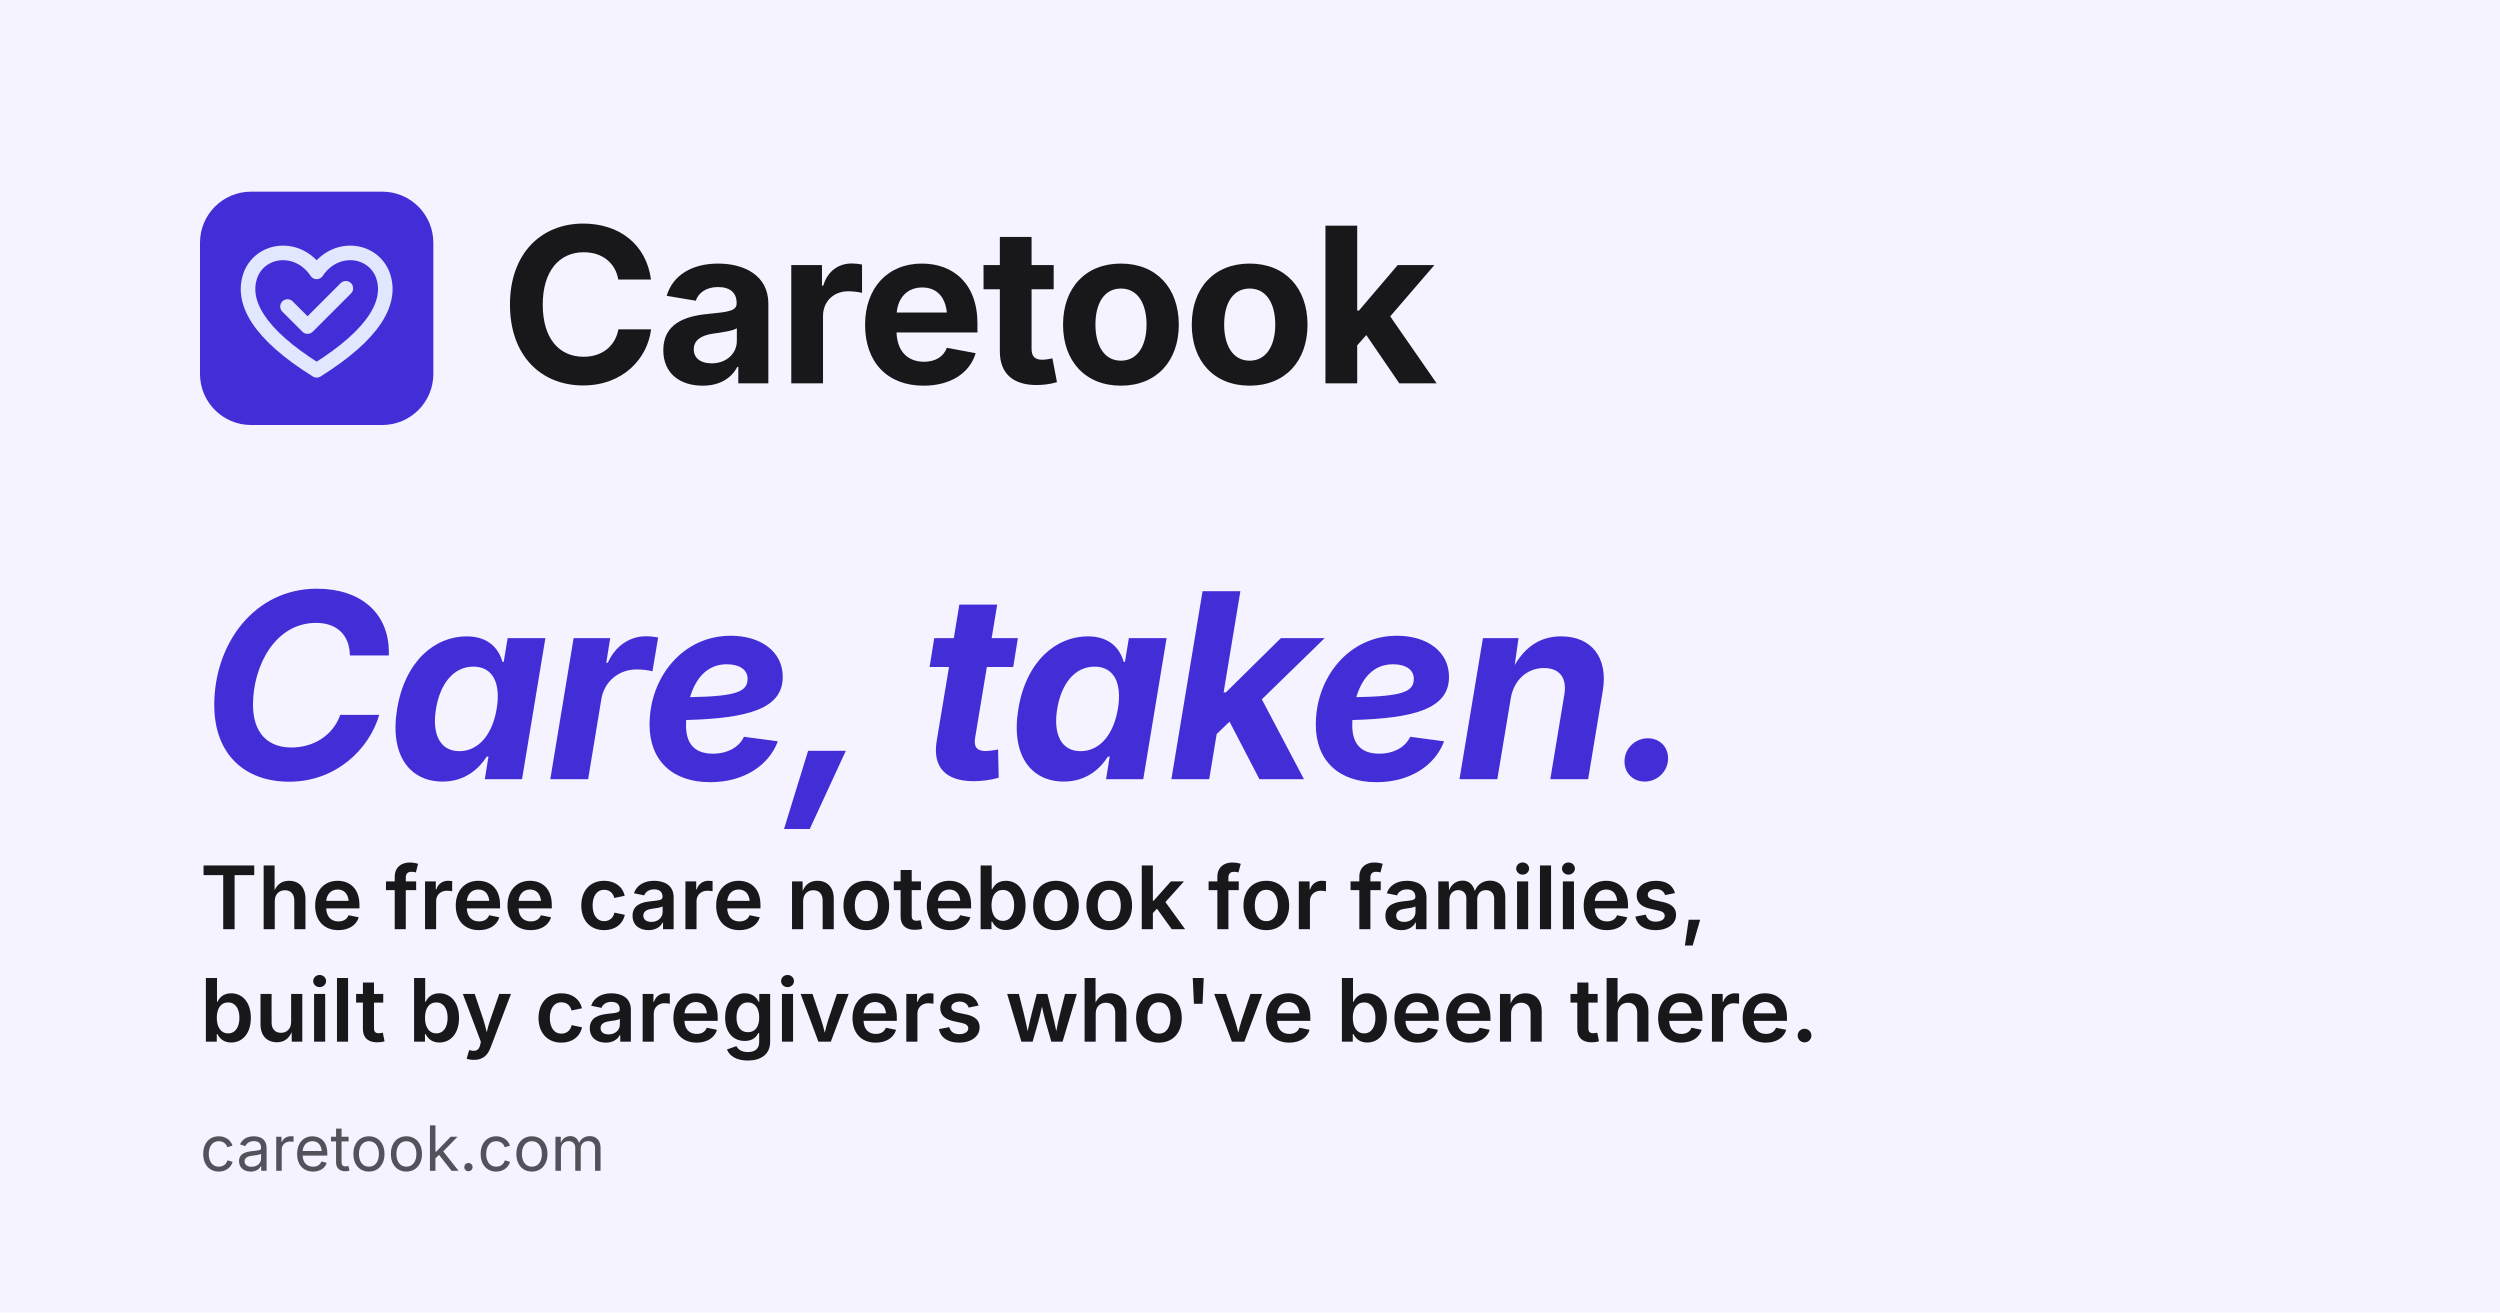
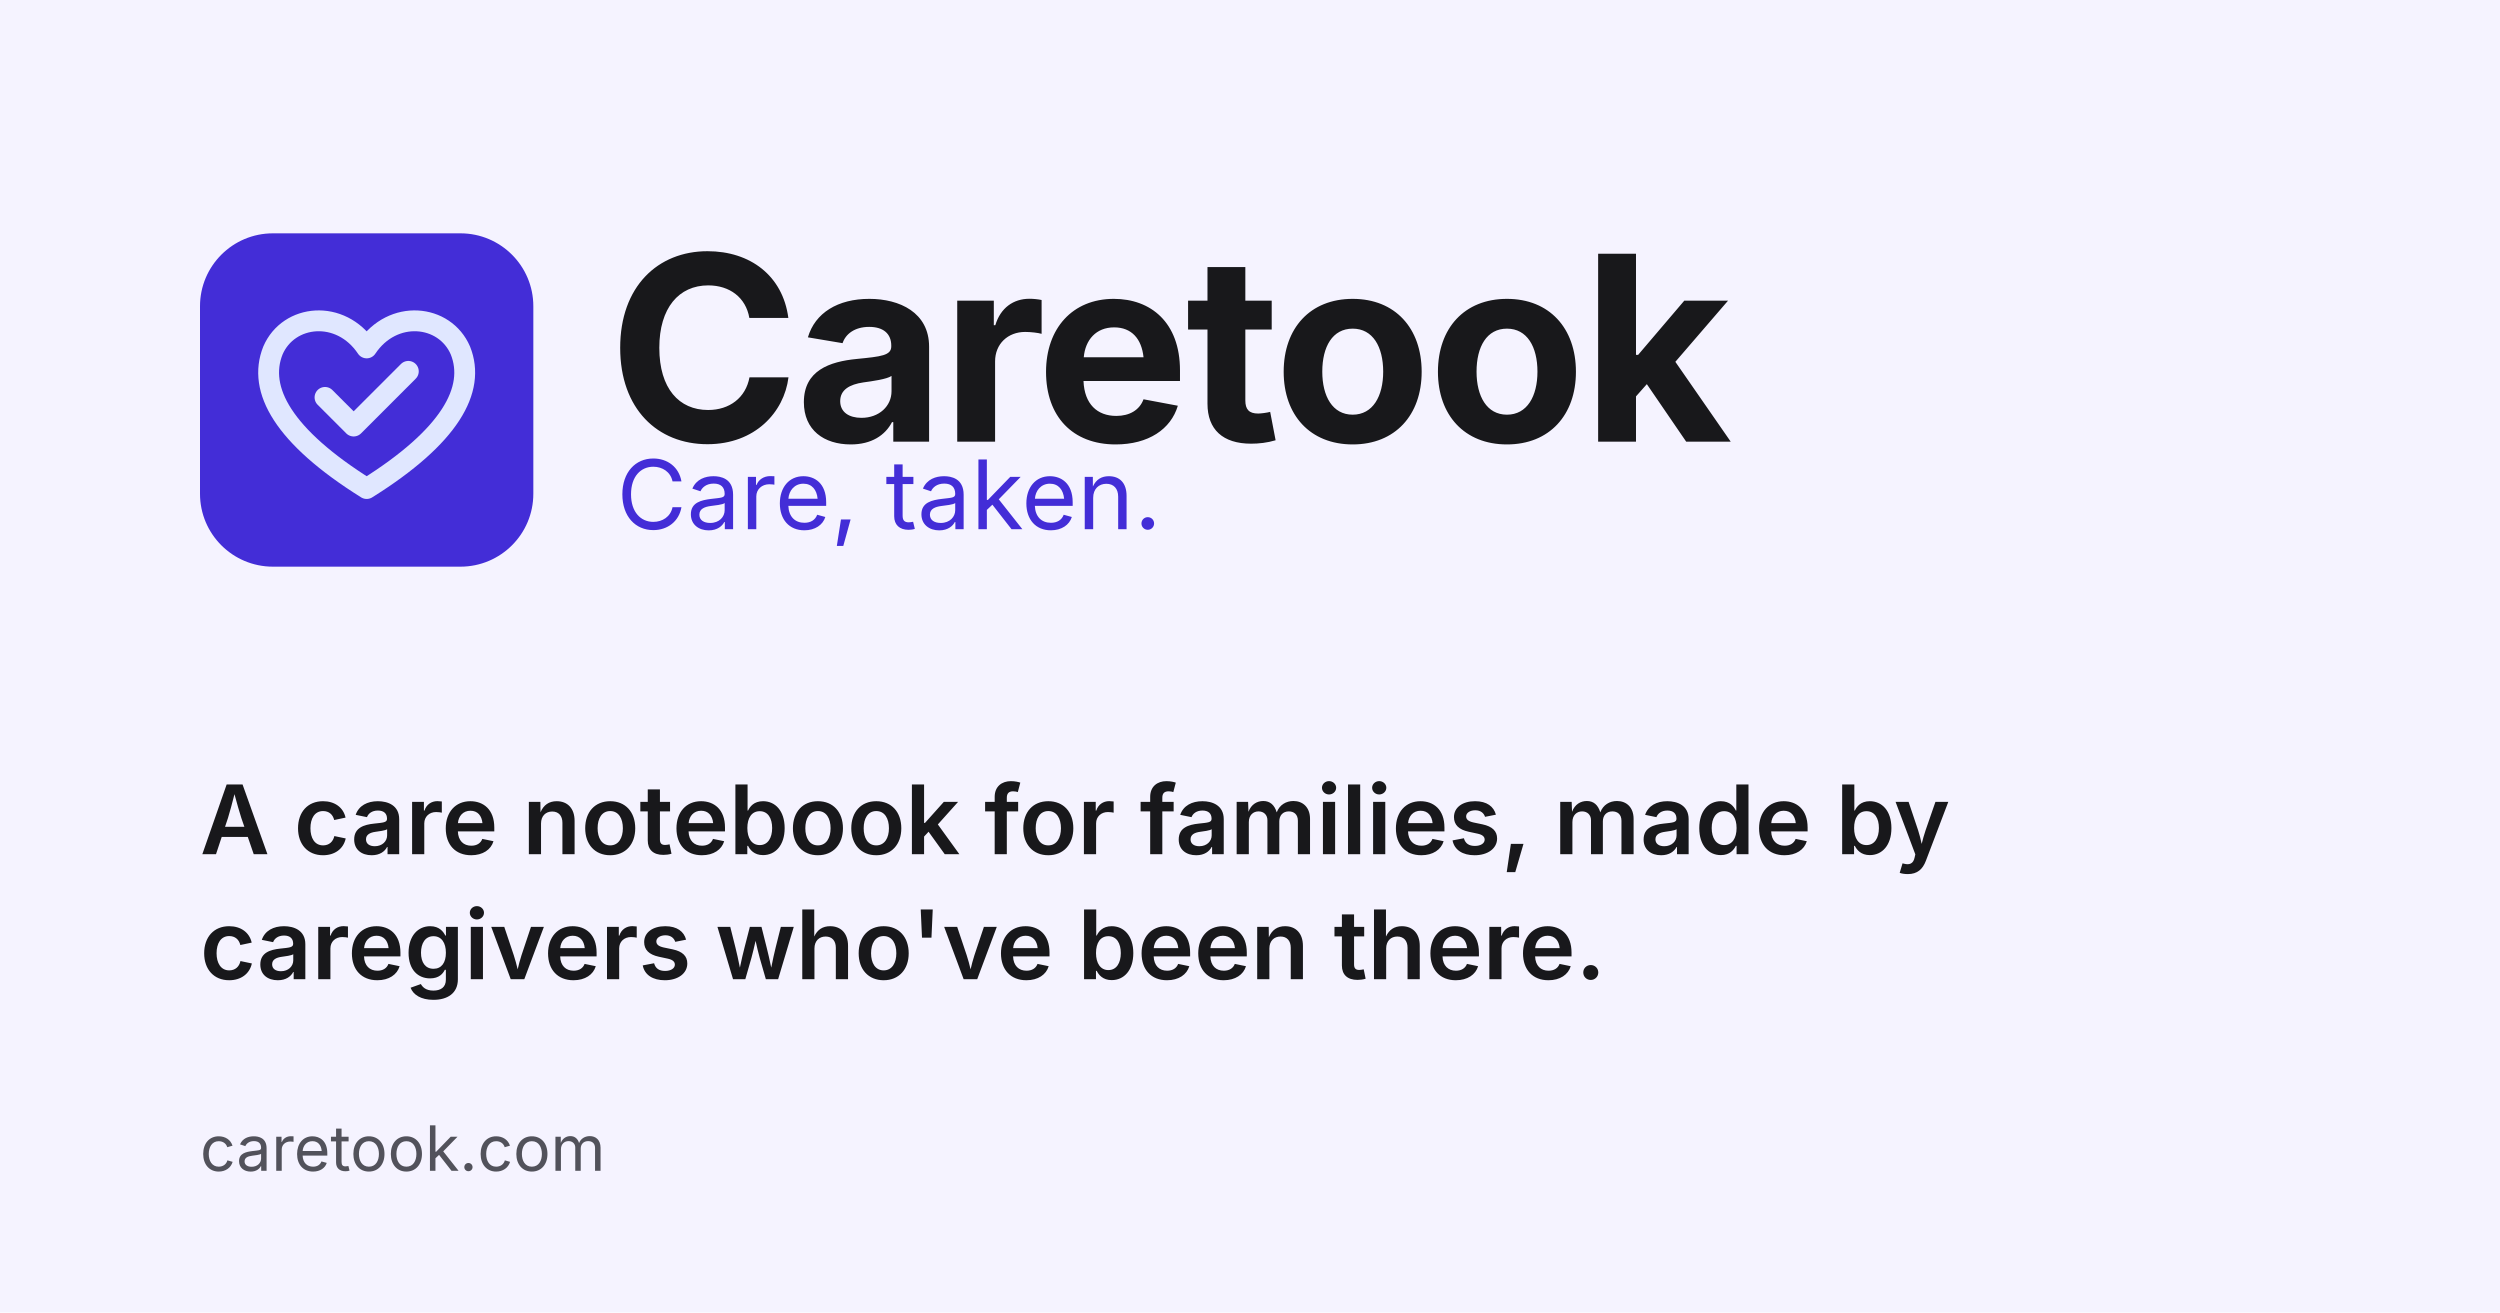
<svg xmlns="http://www.w3.org/2000/svg" viewBox="0 0 1200 630" width="1200" height="630">
  <rect width="1200" height="630" fill="#f5f3ff" />
-   <g transform="translate(96 92) scale(1.75)">
+   <g transform="translate(96 112) scale(2.5)">
    <rect width="64" height="64" rx="14" fill="#432dd7" />
    <path d="M32 49C16 39 11 30 14 22.5 17 15.5 27 14.5 32 22c5-7.5 15-6.5 18 .5 3 7.5-2 16.5-18 26.5Z" fill="none" stroke="#e0e7ff" stroke-width="4" stroke-linejoin="round" />
    <path d="m24 31.5 5.5 5.5L40 26.5" fill="none" stroke="#e0e7ff" stroke-width="4" stroke-linecap="round" stroke-linejoin="round" />
  </g>
  <g font-family="'Atkinson Hyperlegible Next', system-ui, -apple-system, 'Segoe UI', sans-serif">
-     <text x="240" y="184" font-size="104" font-weight="700" letter-spacing="-2" fill="#18181b">Caretook</text>
-     <text x="96" y="374" font-size="124" font-weight="700" font-style="italic" letter-spacing="-2" fill="#432dd7">Care, taken.</text>
-     <text x="96" y="446" font-size="42" font-weight="600" fill="#18181b">The free care notebook for families,</text>
-     <text x="96" y="500" font-size="42" font-weight="600" fill="#18181b">built by caregivers who've been there.</text>
+     <text x="292" y="212" font-size="124" font-weight="700" letter-spacing="-2" fill="#18181b">Caretook</text>
+     <text x="296" y="254" font-size="46" font-weight="400" fill="#432dd7">Care, taken.</text>
+     <text x="96" y="410" font-size="46" font-weight="600" fill="#18181b">A care notebook for families, made by</text>
+     <text x="96" y="470" font-size="46" font-weight="600" fill="#18181b">caregivers who've been there.</text>
    <text x="96" y="562" font-size="30" fill="#52525b">caretook.com</text>
  </g>
</svg>
